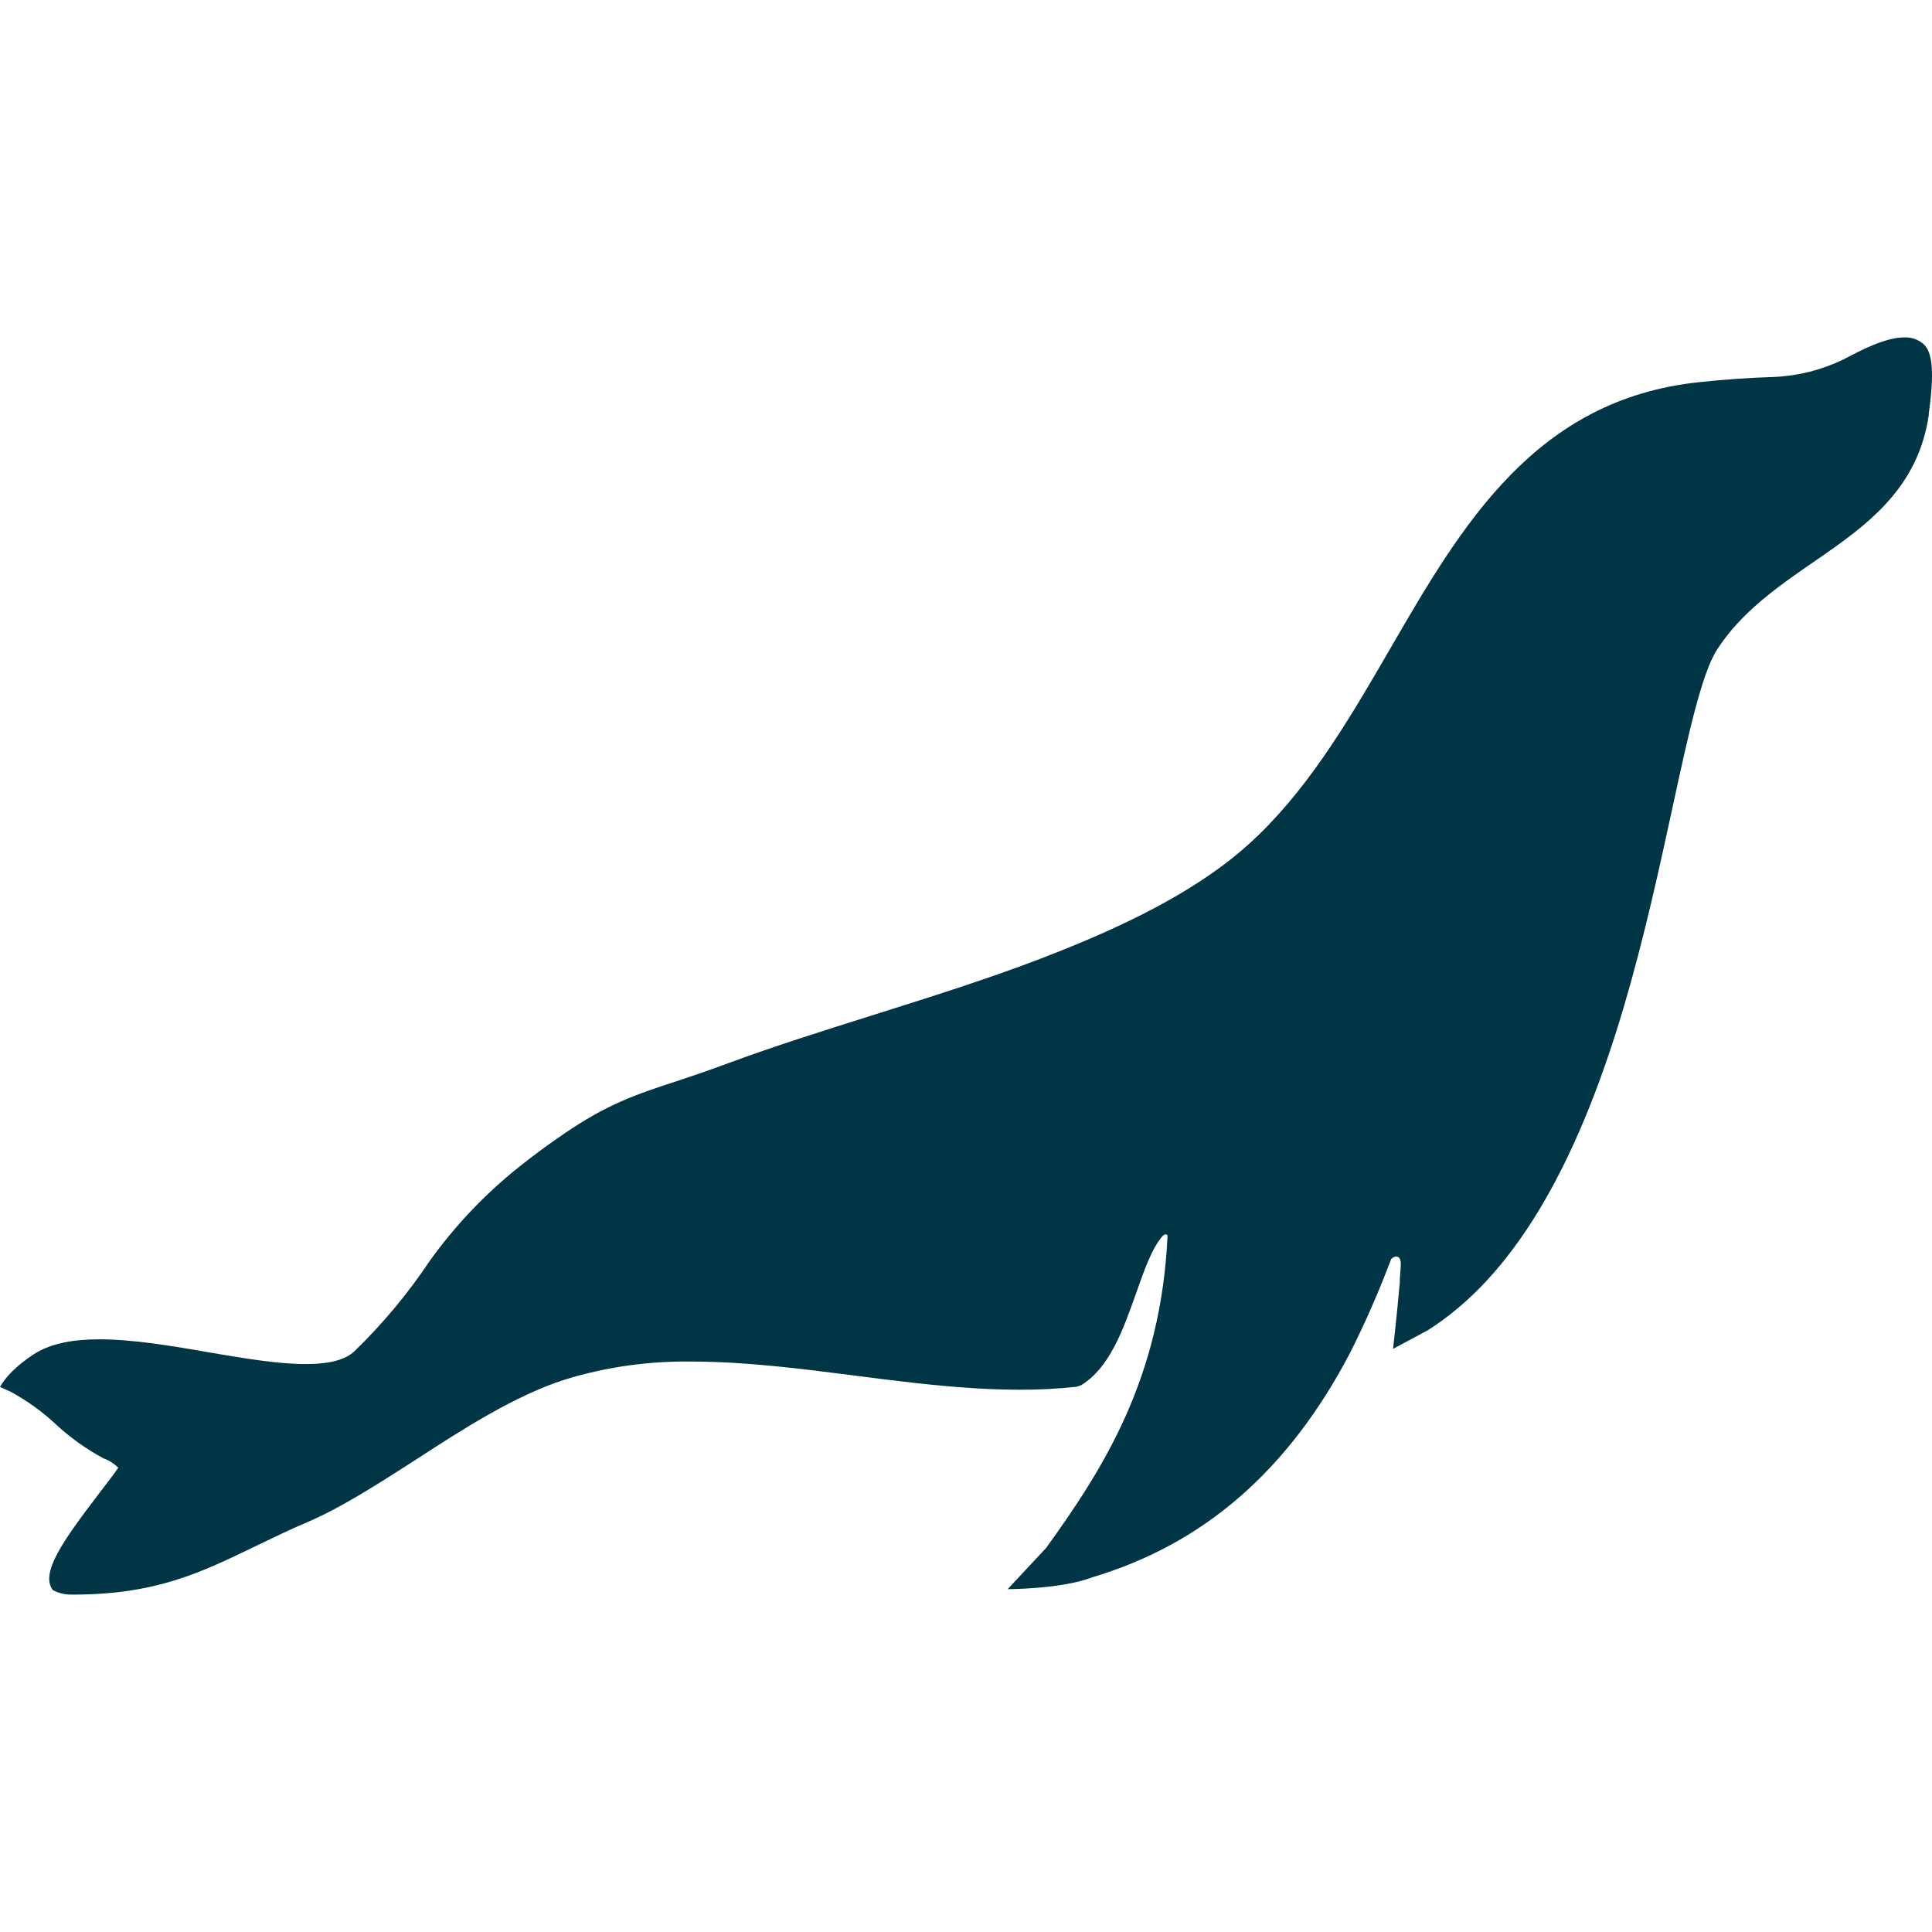
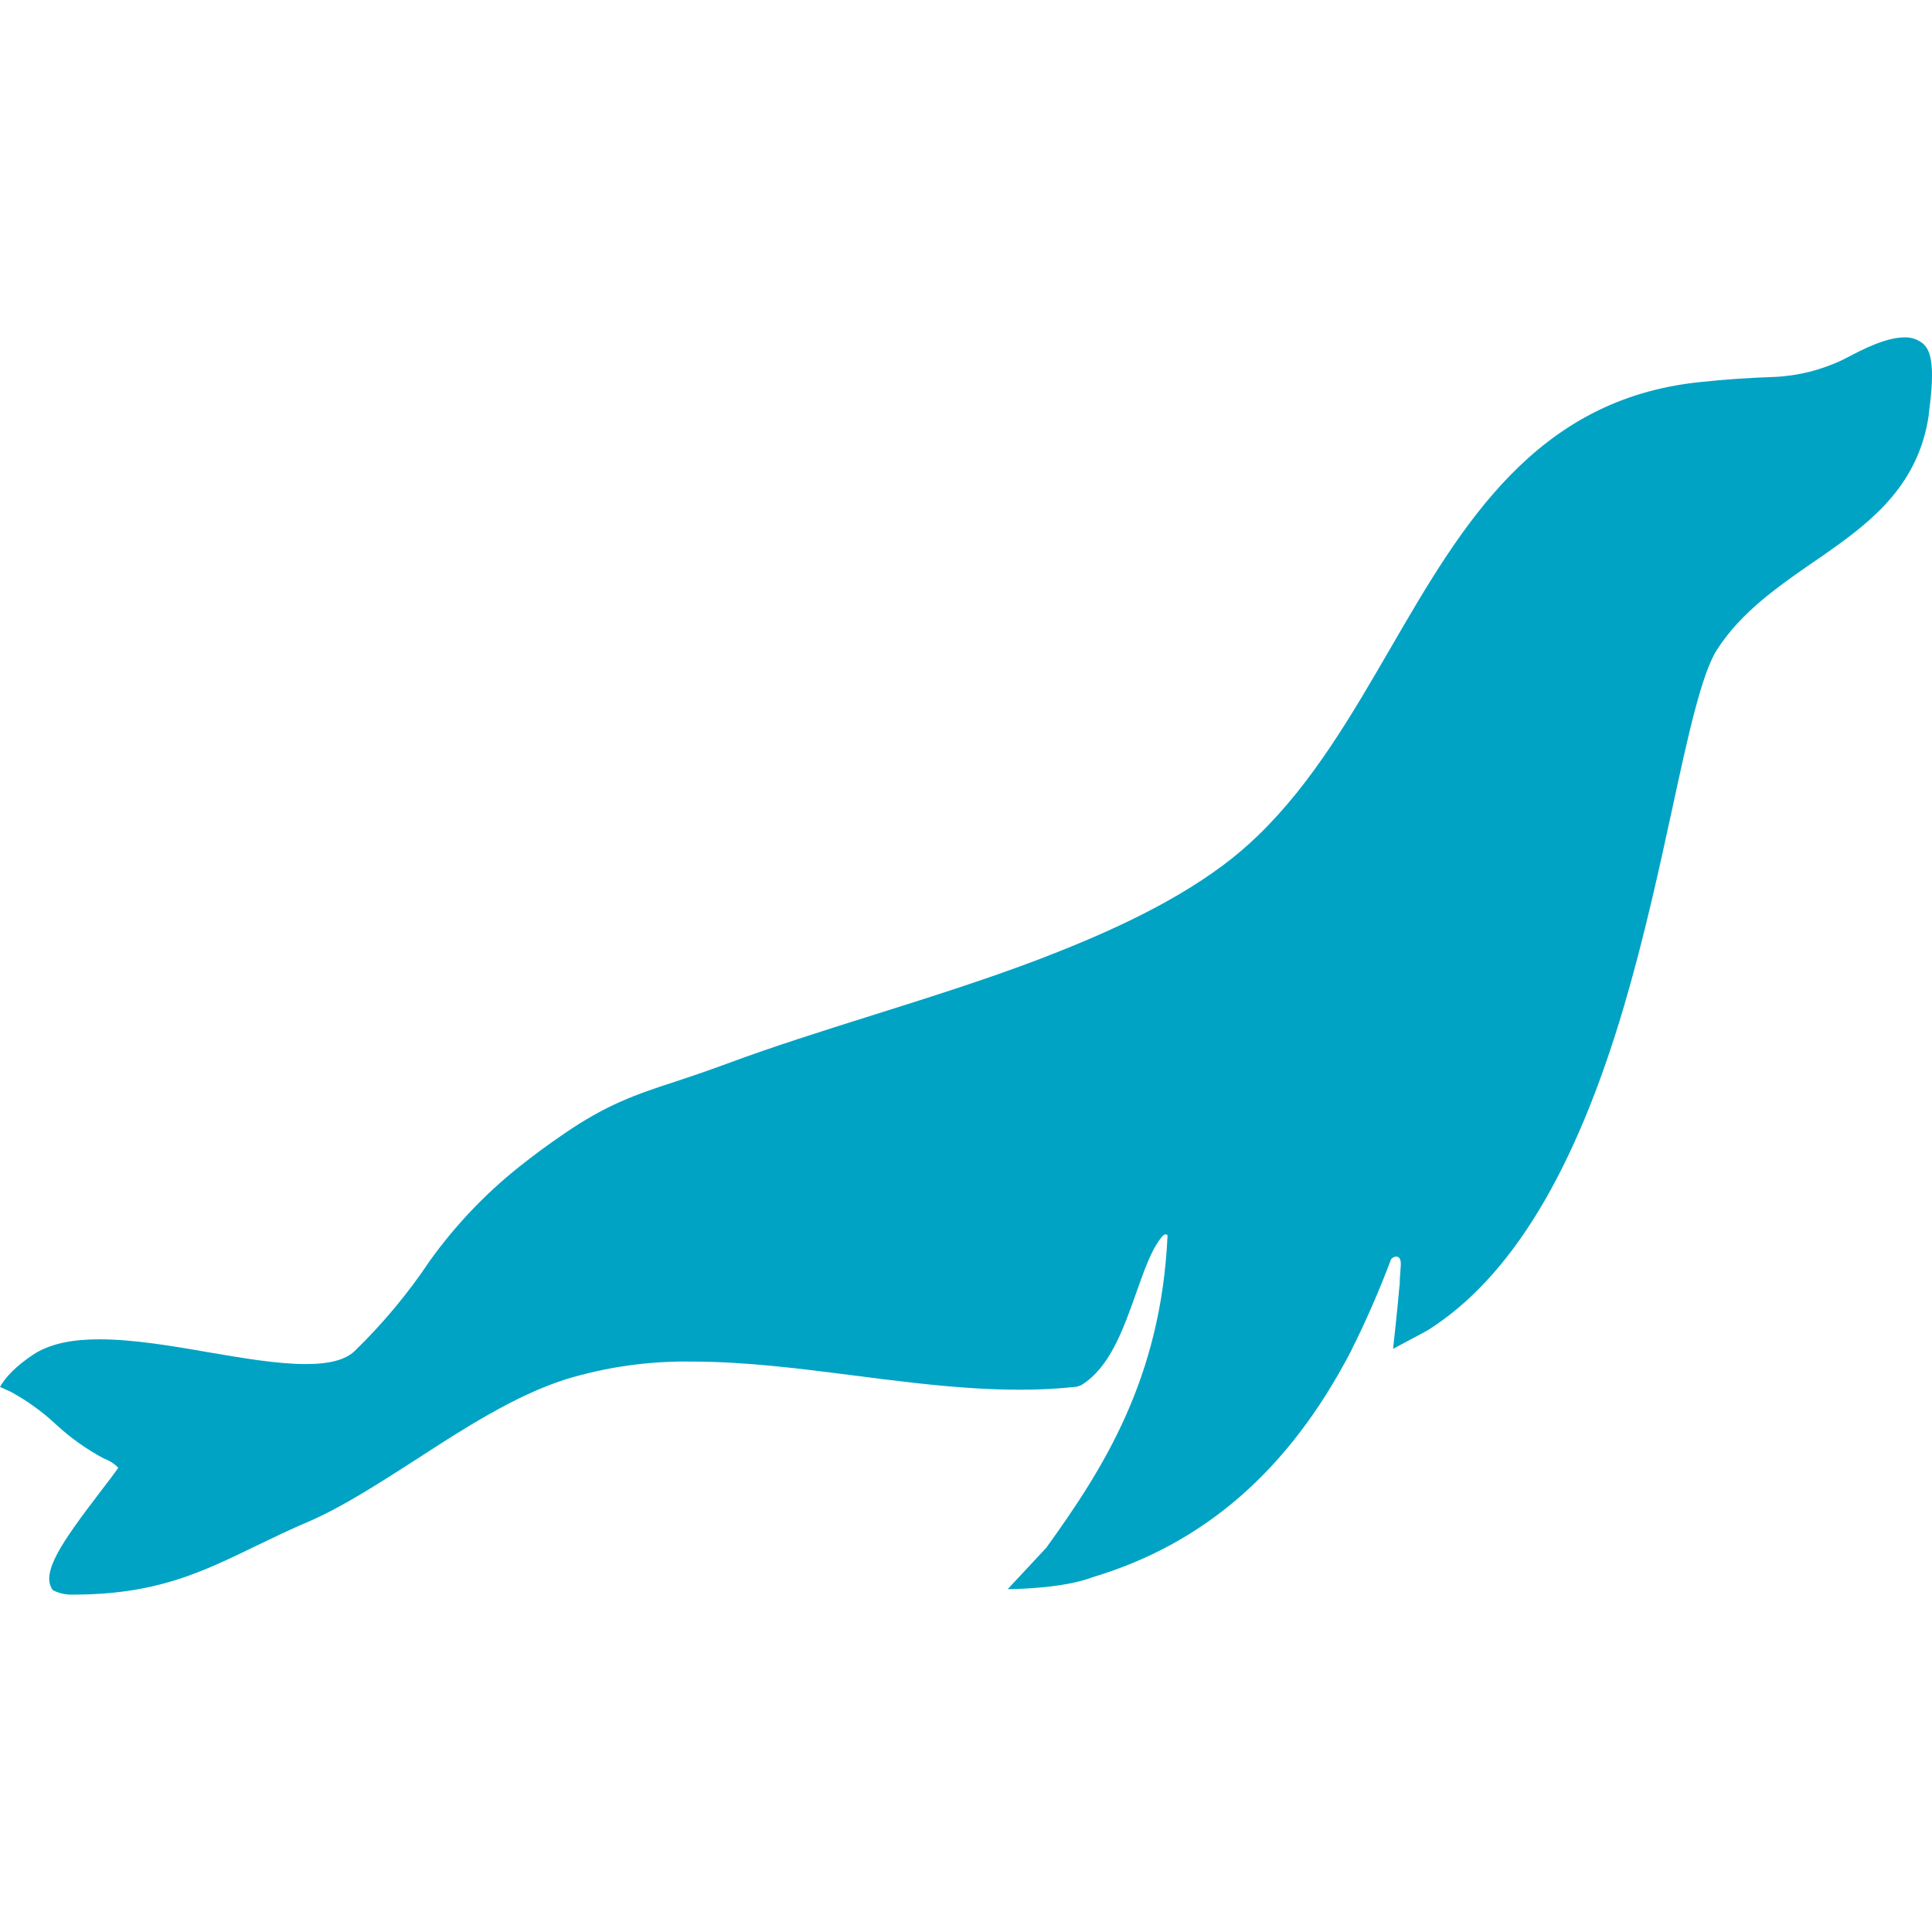
- <svg xmlns="http://www.w3.org/2000/svg" viewBox="0 0 128 128">
-   <path fill="#003545" d="M127.403 22.767a1.824 1.824 0 0 0-1.24-.414c-1.236 0-2.833.838-3.693 1.287l-.34.175a11.721 11.721 0 0 1-4.612 1.16 64.756 64.756 0 0 0-4.896.34c-10.91 1.121-15.777 9.484-20.464 17.57-2.552 4.399-5.188 8.969-8.802 12.46-.747.724-1.541 1.4-2.378 2.02-3.74 2.78-8.435 4.765-12.088 6.17-3.518 1.345-7.359 2.553-11.066 3.722-3.4 1.07-6.609 2.082-9.56 3.178-1.144.422-2.299.823-3.459 1.205-2.688.872-4.626 1.54-7.458 3.49a47.949 47.949 0 0 0-2.963 2.183 31.255 31.255 0 0 0-5.913 6.227 36.767 36.767 0 0 1-4.966 5.961c-.598.584-1.659.872-3.248.872-1.86 0-4.115-.384-6.501-.79-2.462-.435-5.006-.85-7.188-.85-1.771 0-3.13.29-4.141.873 0 0-1.708.995-2.427 2.282l.707.32a14.493 14.493 0 0 1 3.02 2.181 15.153 15.153 0 0 0 3.141 2.234c.365.134.695.344.97.616-.296.436-.734.999-1.193 1.6-2.517 3.296-3.987 5.377-3.145 6.511.404.21.855.312 1.31.297 5.49 0 8.44-1.426 12.17-3.233 1.082-.522 2.182-1.06 3.491-1.615 2.182-.946 4.531-2.456 7.022-4.054 3.26-2.124 6.668-4.306 9.976-5.358a27.188 27.188 0 0 1 8.391-1.179c3.492 0 7.167.466 10.71.92 2.641.342 5.377.69 8.06.852a50.27 50.27 0 0 0 2.946.092 34.127 34.127 0 0 0 3.757-.196l.3-.105c1.883-1.158 2.765-3.64 3.618-6.04.551-1.546 1.014-2.933 1.747-3.814.043-.043.09-.082.14-.117a.175.175 0 0 1 .213.034v.07c-.435 9.387-4.215 15.348-8.038 20.646l-2.552 2.736s3.573 0 5.607-.786c7.42-2.217 13.018-7.104 17.093-14.899a63.583 63.583 0 0 0 2.693-6.15c.07-.172.712-.496.65.407-.021.267-.04.563-.061.874 0 .182 0 .37-.035.558-.104 1.31-.414 4.076-.414 4.076l2.29-1.227c5.525-3.49 9.784-10.533 13.015-21.491 1.344-4.566 2.33-9.1 3.197-13.093 1.039-4.801 1.935-8.915 2.96-10.512 1.61-2.506 4.067-4.2 6.445-5.844.323-.222.65-.437.97-.673 2.988-2.098 5.96-4.52 6.616-9.037v-.1c.474-3.37.073-4.228-.384-4.621z" />
+ <svg xmlns="http://www.w3.org/2000/svg" viewBox="0 0 128 128" width="128" height="128">
+   <path fill="#00A3C4" d="M127.403 22.767a1.824 1.824 0 0 0-1.24-.414c-1.236 0-2.833.838-3.693 1.287l-.34.175a11.721 11.721 0 0 1-4.612 1.16 64.756 64.756 0 0 0-4.896.34c-10.91 1.121-15.777 9.484-20.464 17.57-2.552 4.399-5.188 8.969-8.802 12.46-.747.724-1.541 1.4-2.378 2.02-3.74 2.78-8.435 4.765-12.088 6.17-3.518 1.345-7.359 2.553-11.066 3.722-3.4 1.07-6.609 2.082-9.56 3.178-1.144.422-2.299.823-3.459 1.205-2.688.872-4.626 1.54-7.458 3.49a47.949 47.949 0 0 0-2.963 2.183 31.255 31.255 0 0 0-5.913 6.227 36.767 36.767 0 0 1-4.966 5.961c-.598.584-1.659.872-3.248.872-1.86 0-4.115-.384-6.501-.79-2.462-.435-5.006-.85-7.188-.85-1.771 0-3.13.29-4.141.873 0 0-1.708.995-2.427 2.282l.707.32a14.493 14.493 0 0 1 3.02 2.181 15.153 15.153 0 0 0 3.141 2.234c.365.134.695.344.97.616-.296.436-.734.999-1.193 1.6-2.517 3.296-3.987 5.377-3.145 6.511.404.21.855.312 1.31.297 5.49 0 8.44-1.426 12.17-3.233 1.082-.522 2.182-1.06 3.491-1.615 2.182-.946 4.531-2.456 7.022-4.054 3.26-2.124 6.668-4.306 9.976-5.358a27.188 27.188 0 0 1 8.391-1.179c3.492 0 7.167.466 10.71.92 2.641.342 5.377.69 8.06.852a50.27 50.27 0 0 0 2.946.092 34.127 34.127 0 0 0 3.757-.196l.3-.105c1.883-1.158 2.765-3.64 3.618-6.04.551-1.546 1.014-2.933 1.747-3.814.043-.043.09-.082.14-.117a.175.175 0 0 1 .213.034v.07c-.435 9.387-4.215 15.348-8.038 20.646l-2.552 2.736s3.573 0 5.607-.786c7.42-2.217 13.018-7.104 17.093-14.899a63.583 63.583 0 0 0 2.693-6.15c.07-.172.712-.496.65.407-.021.267-.04.563-.061.874 0 .182 0 .37-.035.558-.104 1.31-.414 4.076-.414 4.076l2.29-1.227c5.525-3.49 9.784-10.533 13.015-21.491 1.344-4.566 2.33-9.1 3.197-13.093 1.039-4.801 1.935-8.915 2.96-10.512 1.61-2.506 4.067-4.2 6.445-5.844.323-.222.65-.437.97-.673 2.988-2.098 5.96-4.52 6.616-9.037v-.1c.474-3.37.073-4.228-.384-4.621z" />
</svg>
